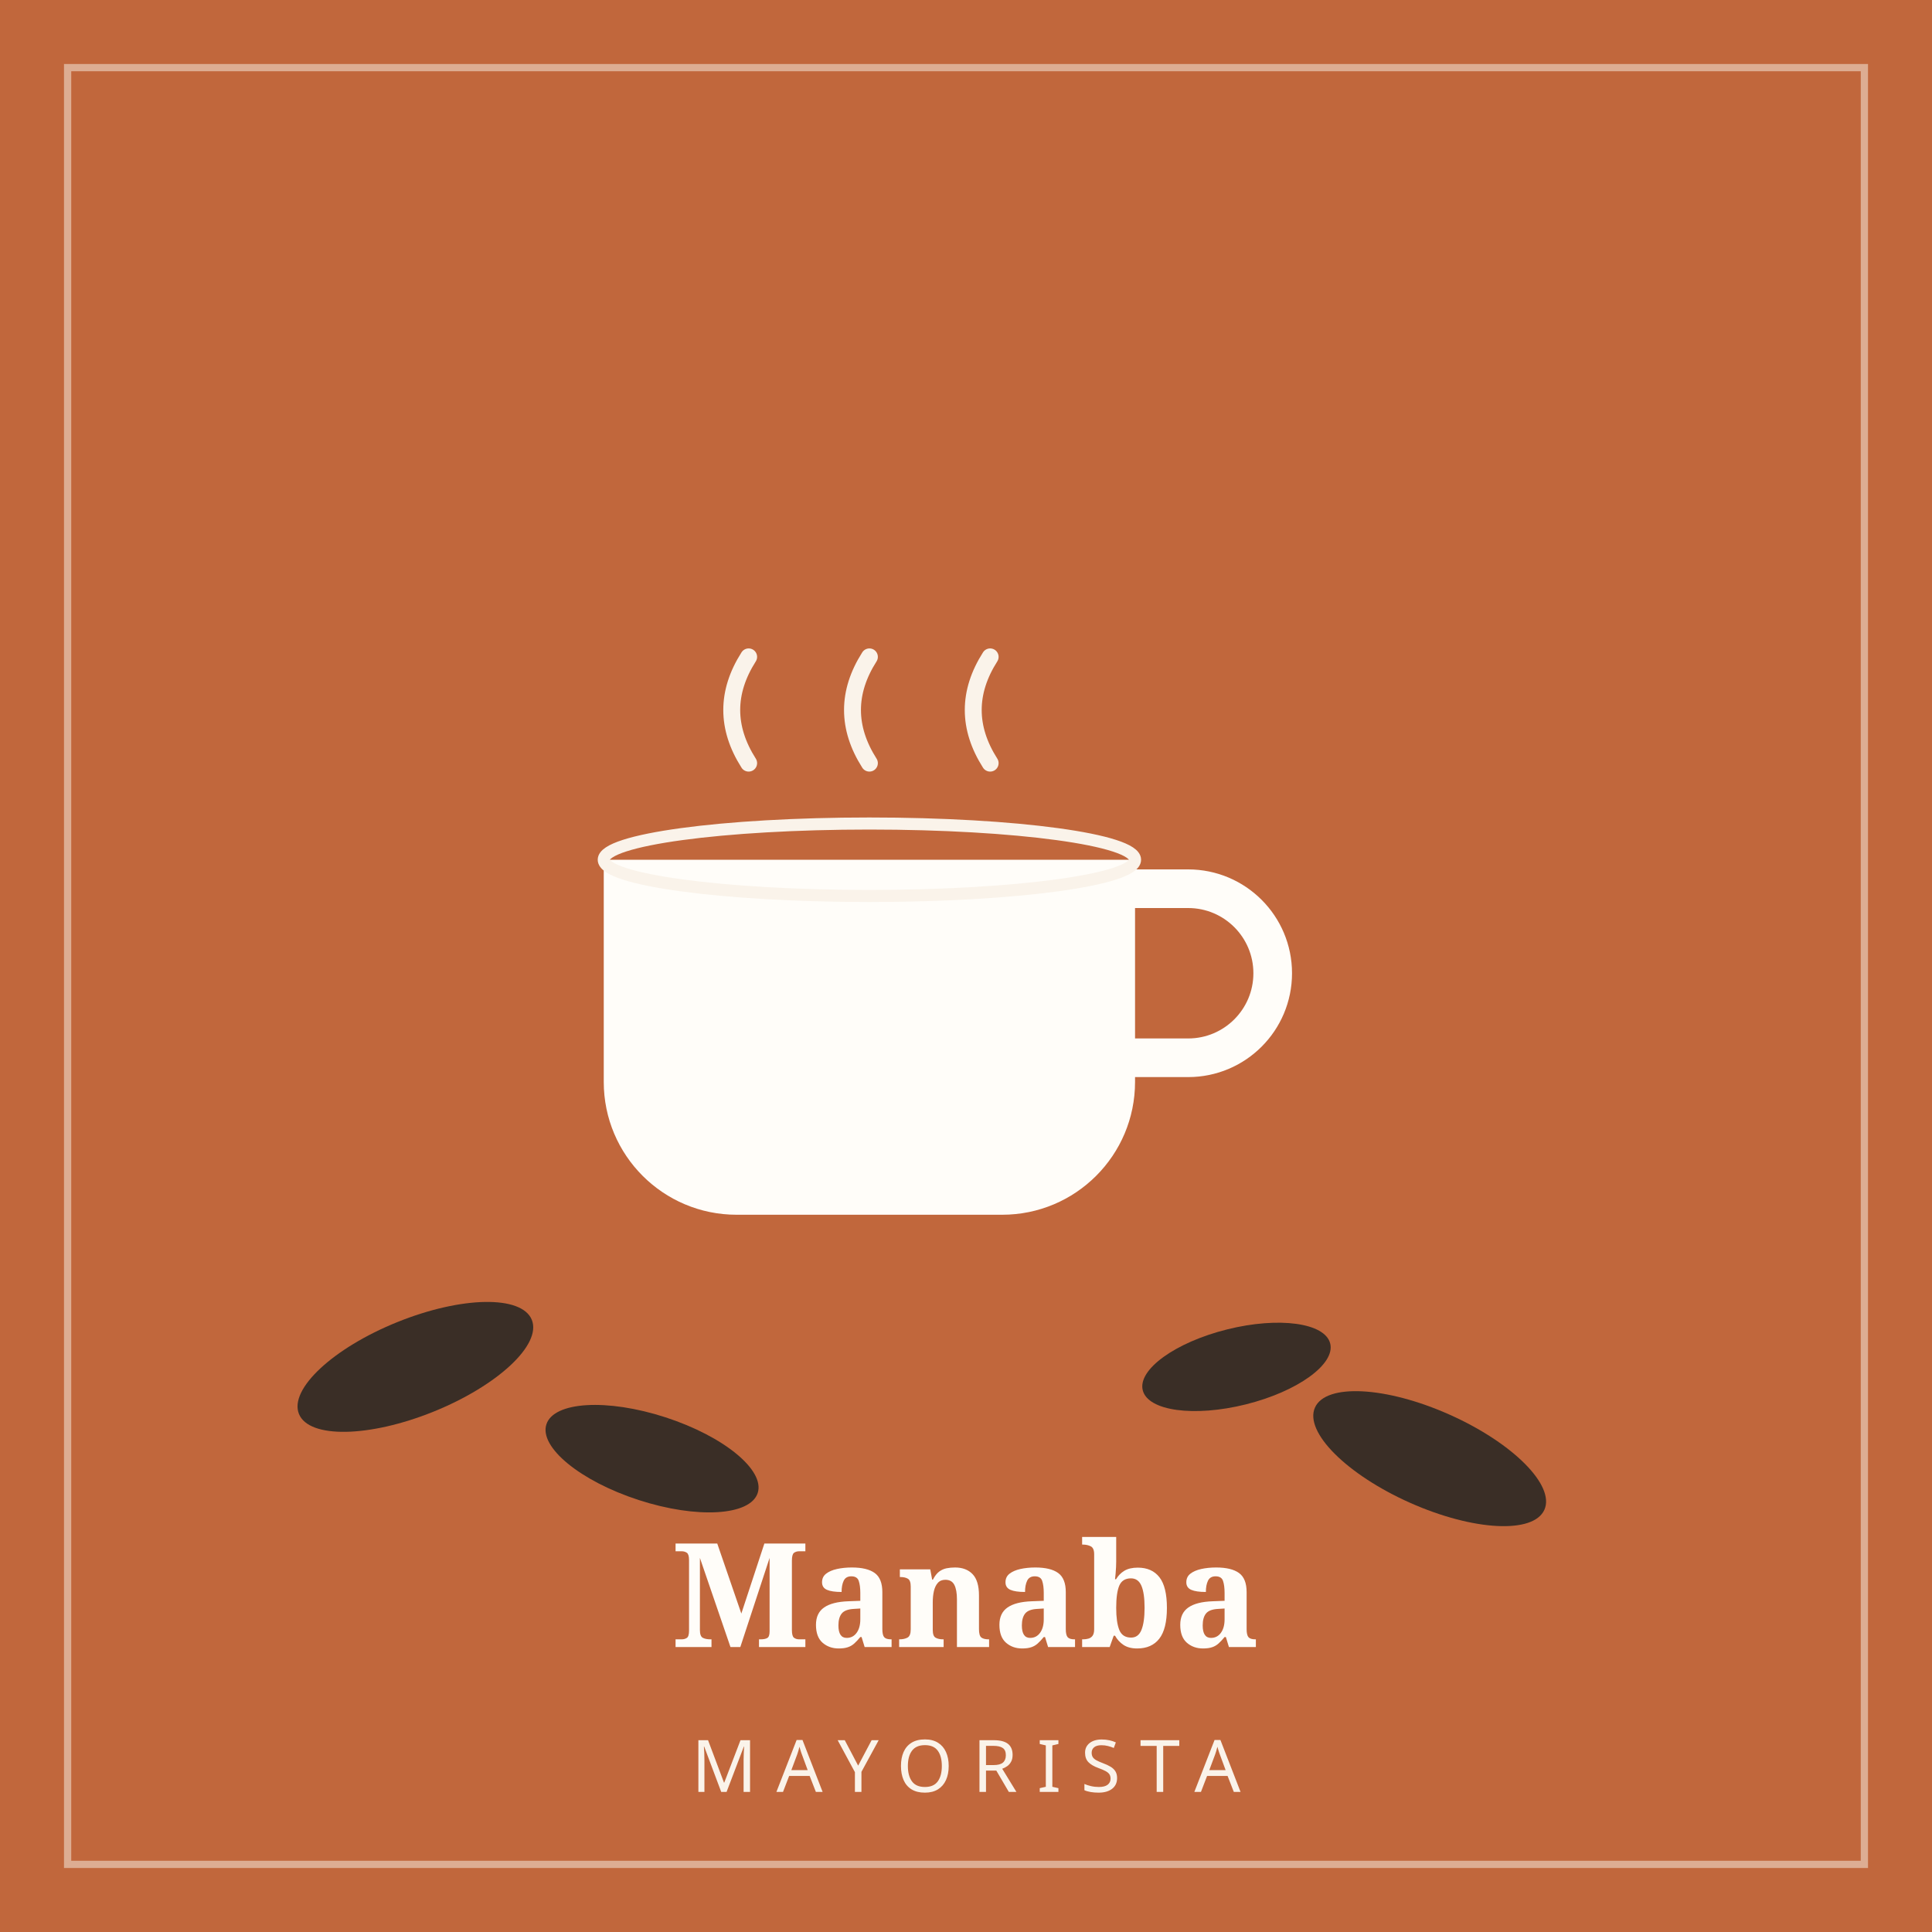
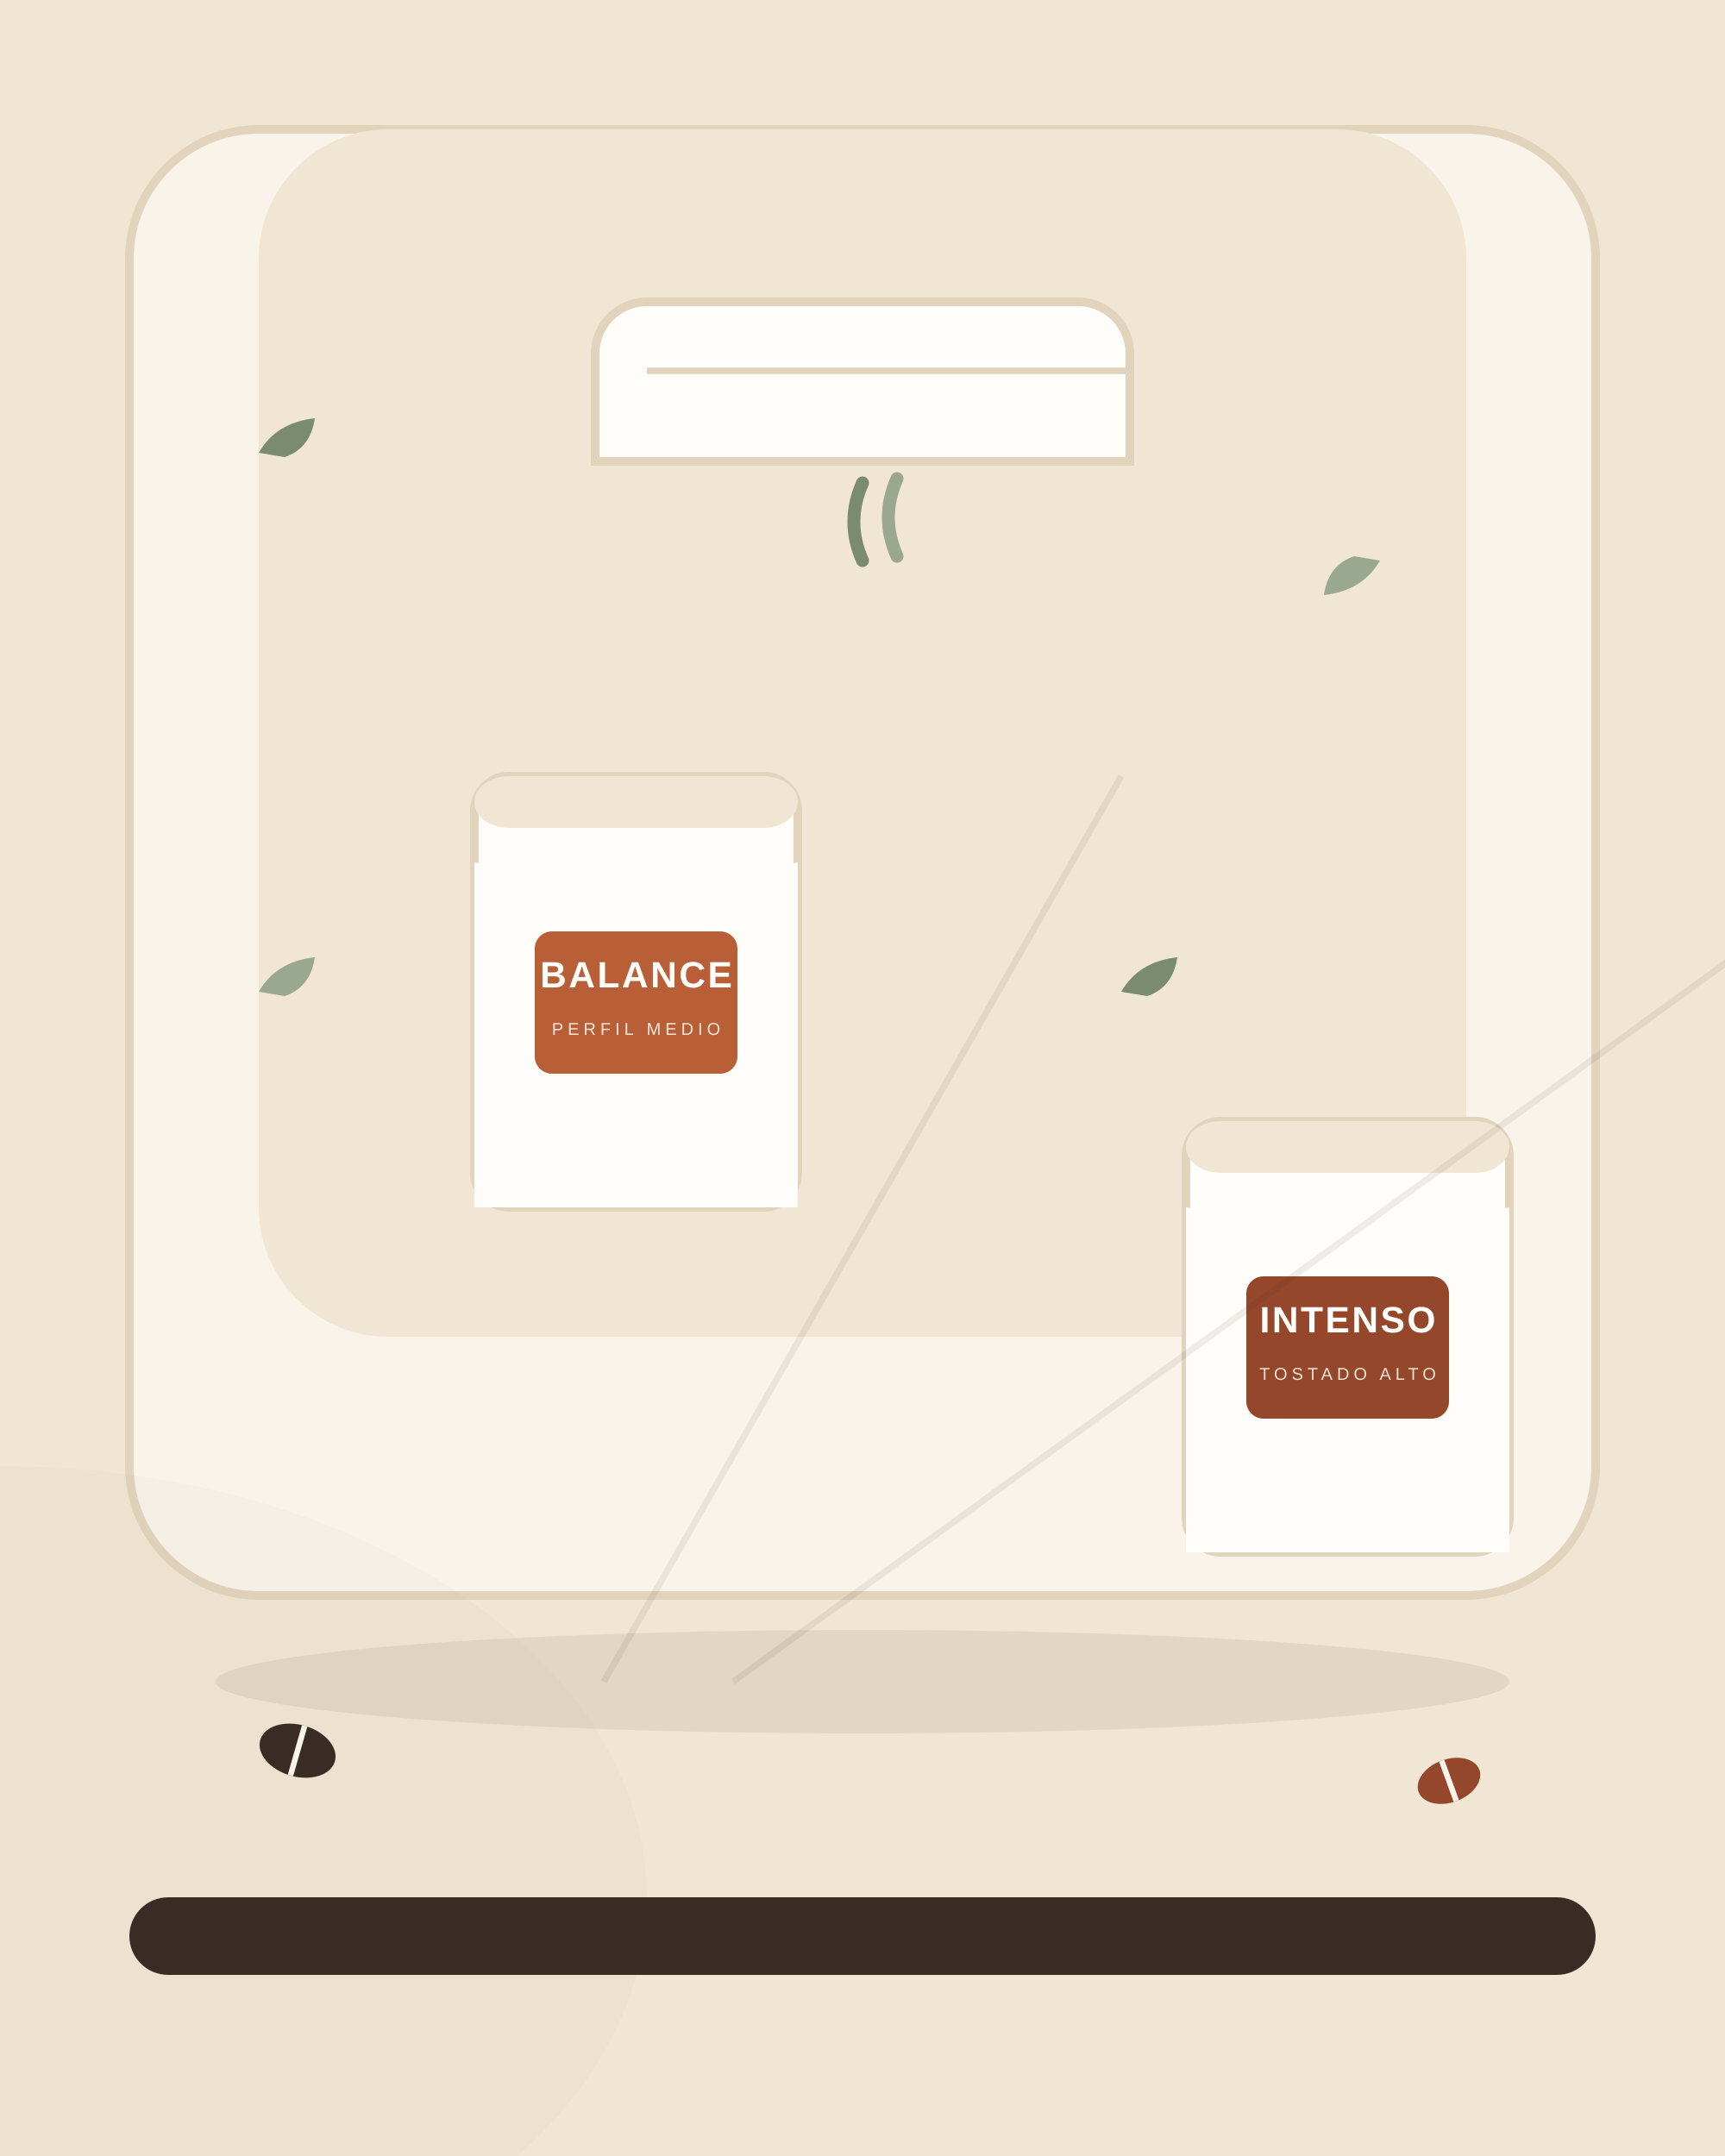
- <svg xmlns="http://www.w3.org/2000/svg" viewBox="0 0 800 800" role="img" aria-label="Manaba Mayorista">
-   <rect width="800" height="800" fill="#c1673c" />
-   <rect x="28" y="28" width="744" height="744" fill="none" stroke="#faf3ea" stroke-width="3" opacity="0.5" />
-   <path d="M250 356 h220 v92 a55 55 0 0 1 -55 55 h-110 a55 55 0 0 1 -55 -55 z" fill="#fffdf9" />
-   <path d="M470 368 h22 a34 34 0 0 1 0 70 h-22" fill="none" stroke="#fffdf9" stroke-width="16" stroke-linecap="round" />
-   <ellipse cx="360" cy="356" rx="110" ry="15" fill="none" stroke="#faf3ea" stroke-width="5" />
-   <path d="M310 316 q-14 -22 0 -44 M360 316 q-14 -22 0 -44 M410 316 q-14 -22 0 -44" stroke="#faf3ea" stroke-width="7" stroke-linecap="round" fill="none" />
-   <ellipse cx="172" cy="566" rx="52" ry="20" fill="#3a2e26" transform="rotate(-22 172 566)" />
-   <ellipse cx="270" cy="604" rx="46" ry="18" fill="#3a2e26" transform="rotate(18 270 604)" />
-   <ellipse cx="592" cy="604" rx="52" ry="20" fill="#3a2e26" transform="rotate(24 592 604)" />
-   <ellipse cx="512" cy="566" rx="40" ry="16" fill="#3a2e26" transform="rotate(-14 512 566)" />
-   <text x="400" y="682" text-anchor="middle" font-family="Georgia, serif" font-size="60" font-weight="700" fill="#fffdf9">Manaba</text>
-   <text x="400" y="742" text-anchor="middle" font-family="sans-serif" font-size="30" letter-spacing="8" fill="#faf3ea">MAYORISTA</text>
+ <svg xmlns="http://www.w3.org/2000/svg" viewBox="0 0 800 1000" role="img" aria-label="Granos y filtrado de café de especialidad para restaurantes">
+   <rect width="800" height="1000" fill="#f1e6d3" />
+   <path d="M120 60 h560 a60 60 0 0 1 60 60 v560 a60 60 0 0 1 -60 60 h-560 a60 60 0 0 1 -60 -60 v-560 a60 60 0 0 1 60 -60 Z" fill="#faf3ea" stroke="#e2d3bd" stroke-width="4" />
+   <rect x="120" y="60" width="560" height="560" rx="60" fill="#f1e6d3" />
+   <path d="M300 140 h200 a24 24 0 0 1 24 24 v50 h-248 v-50 a24 24 0 0 1 24 -24 Z" fill="#fffdf9" stroke="#e2d3bd" stroke-width="4" />
+   <line x1="300" y1="172" x2="524" y2="172" stroke="#e2d3bd" stroke-width="3" />
+   <g transform="translate(120 210)">
+     <path d="M0 0 q8 -14 26 -16 q-2 14 -14 18 Z" fill="#7a8b6f" />
+   </g>
+   <g transform="translate(640 260) rotate(180)">
+     <path d="M0 0 q8 -14 26 -16 q-2 14 -14 18 Z" fill="#9aa88f" />
+   </g>
+   <path d="M400 260 q-8 -18 0 -36" stroke="#7a8b6f" stroke-width="6" fill="none" stroke-linecap="round" />
+   <path d="M416 258 q-8 -18 0 -36" stroke="#9aa88f" stroke-width="6" fill="none" stroke-linecap="round" />
+   <g transform="translate(400 360)">
+     <ellipse cx="0" cy="420" rx="300" ry="24" fill="#382c24" opacity="0.08" />
+     <rect x="-180" y="0" width="150" height="200" rx="16" fill="#fffdf9" stroke="#e2d3bd" stroke-width="4" />
+     <rect x="-180" y="0" width="150" height="24" rx="16" fill="#f1e6d3" />
+     <path d="M-180 40 q75 14 150 0 v160 h-150 Z" fill="#fffdf9" />
+     <rect x="-152" y="72" width="94" height="66" rx="8" fill="#b95f38" />
+     <text x="-105" y="98" text-anchor="middle" font-family="Arial, sans-serif" font-size="17" font-weight="700" fill="#fffdf9" letter-spacing="1">BALANCE</text>
+     <text x="-105" y="120" text-anchor="middle" font-family="Arial, sans-serif" font-size="8" letter-spacing="2" fill="#faf3ea" opacity="0.9">PERFIL MEDIO</text>
+     <line x1="120" y1="0" x2="-120" y2="420" stroke="#382c24" stroke-width="3" opacity="0.08" />
+     <g transform="translate(120 100)">
+       <path d="M0 0 q8 -14 26 -16 q-2 14 -14 18 Z" fill="#7a8b6f" />
+       <rect x="30" y="60" width="150" height="200" rx="16" fill="#fffdf9" stroke="#e2d3bd" stroke-width="4" />
+       <rect x="30" y="60" width="150" height="24" rx="16" fill="#f1e6d3" />
+       <path d="M30 100 q75 14 150 0 v160 h-150 Z" fill="#fffdf9" />
+       <rect x="58" y="132" width="94" height="66" rx="8" fill="#94472a" />
+       <text x="105" y="158" text-anchor="middle" font-family="Arial, sans-serif" font-size="17" font-weight="700" fill="#fffdf9" letter-spacing="1">INTENSO</text>
+       <text x="105" y="180" text-anchor="middle" font-family="Arial, sans-serif" font-size="8" letter-spacing="2" fill="#faf3ea" opacity="0.9">TOSTADO ALTO</text>
+     </g>
+     <line x1="520" y1="0" x2="-60" y2="420" stroke="#382c24" stroke-width="3" opacity="0.08" />
+     <g transform="translate(-280 100)">
+       <path d="M0 0 q8 -14 26 -16 q-2 14 -14 18 Z" fill="#9aa88f" />
+       <rect x="740" y="0" width="150" height="200" rx="16" fill="#fffdf9" stroke="#e2d3bd" stroke-width="4" />
+       <rect x="740" y="0" width="150" height="24" rx="16" fill="#f1e6d3" />
+       <path d="M740 40 q75 14 150 0 v160 h-150 Z" fill="#fffdf9" />
+       <rect x="768" y="72" width="94" height="66" rx="8" fill="#7a8b6f" />
+       <text x="815" y="98" text-anchor="middle" font-family="Arial, sans-serif" font-size="17" font-weight="700" fill="#fffdf9" letter-spacing="1">ORIGEN</text>
+       <text x="815" y="120" text-anchor="middle" font-family="Arial, sans-serif" font-size="8" letter-spacing="2" fill="#faf3ea" opacity="0.9">ORIGEN ÚNICO</text>
+     </g>
+   </g>
+   <ellipse cx="0" cy="880" rx="300" ry="200" fill="#382c24" opacity="0.02" />
+   <rect x="60" y="880" width="680" height="36" rx="18" fill="#382c24" />
+   <g transform="translate(138 812) rotate(16)">
+     <ellipse cx="0" cy="0" rx="18" ry="12" fill="#382c24" />
+     <path d="M0 -12 L0 12" stroke="#faf3ea" stroke-width="2.6" />
+   </g>
+   <g transform="translate(672 826) rotate(-20)">
+     <ellipse cx="0" cy="0" rx="15" ry="10" fill="#94472a" />
+     <path d="M0 -10 L0 10" stroke="#faf3ea" stroke-width="2.6" />
+   </g>
</svg>
